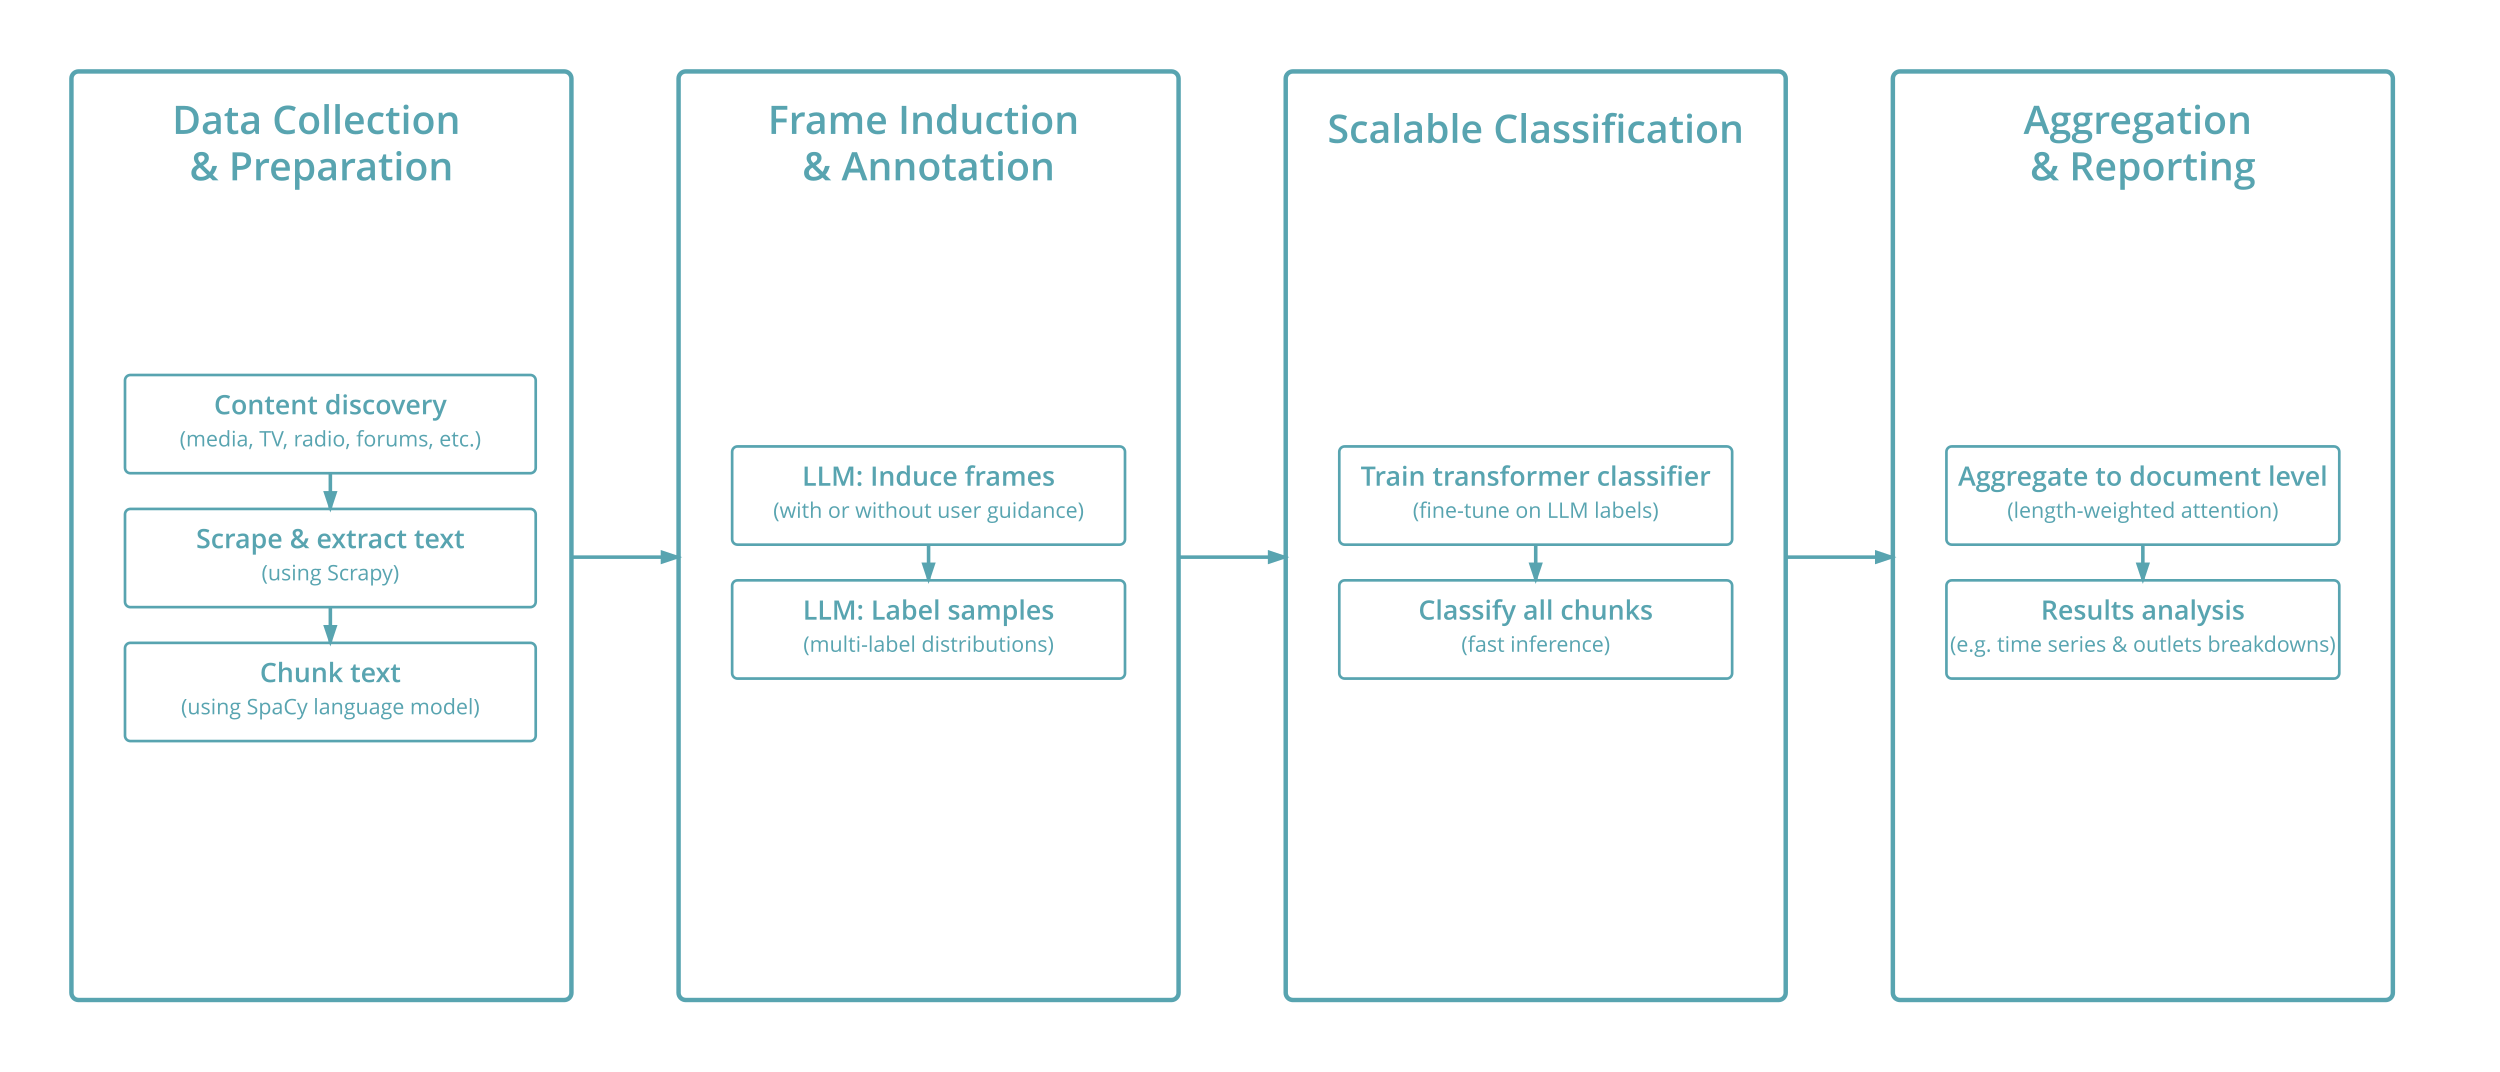
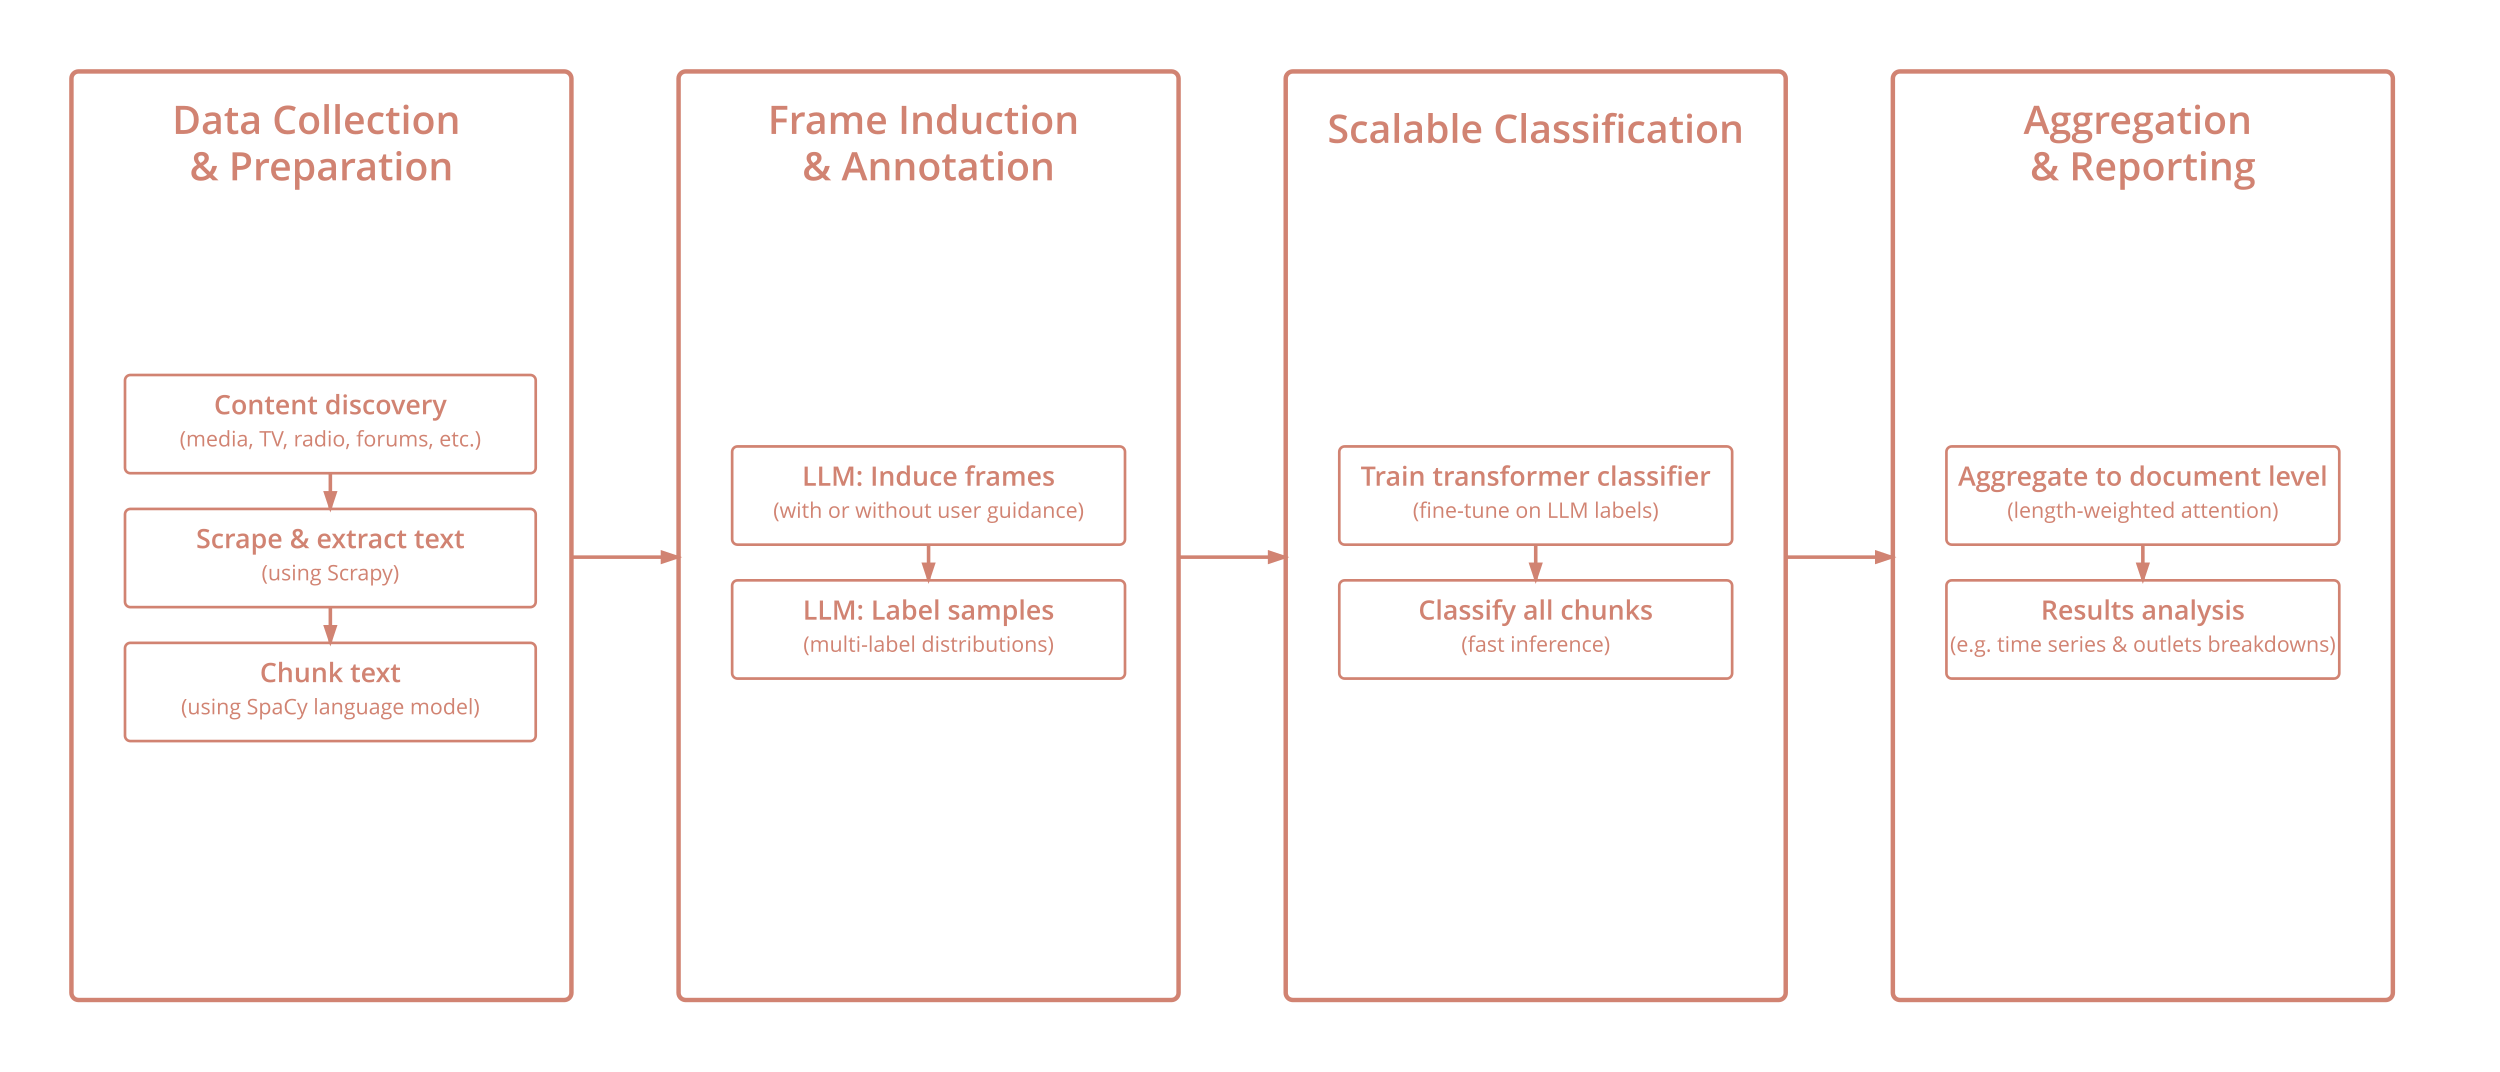
<svg xmlns="http://www.w3.org/2000/svg" viewBox="0 0 1400 600" style="font-family: 'Open Sans', Arial, sans-serif;">
  <defs>
    <marker id="arrowhead" markerWidth="6" markerHeight="6" refX="5" refY="2" orient="auto">
-       <polygon points="0 0, 6 2, 0 4" fill="#58a4b0" />
+       <polygon points="0 0, 6 2, 0 4" fill="#d18372" />
    </marker>
  </defs>
  <g id="phase1">
-     <rect x="40" y="40" width="280" height="520" rx="4" ry="4" fill="none" stroke="#58a4b0" stroke-width="2.5" />
-     <text x="180" y="75" text-anchor="middle" font-size="22" font-weight="600" fill="#58a4b0">
+     <rect x="40" y="40" width="280" height="520" rx="4" ry="4" fill="none" stroke="#d18372" stroke-width="2.5" />
+     <text x="180" y="75" text-anchor="middle" font-size="22" font-weight="600" fill="#d18372">
      <tspan x="180" dy="0">Data Collection</tspan>
      <tspan x="180" dy="26">&amp; Preparation</tspan>
    </text>
-     <rect x="70" y="210" width="230" height="55" rx="3" ry="3" fill="none" stroke="#58a4b0" stroke-width="1.5" />
-     <text x="185" y="232" text-anchor="middle" font-size="15" font-weight="600" fill="#58a4b0">
+     <rect x="70" y="210" width="230" height="55" rx="3" ry="3" fill="none" stroke="#d18372" stroke-width="1.5" />
+     <text x="185" y="232" text-anchor="middle" font-size="15" font-weight="600" fill="#d18372">
      Content discovery
    </text>
-     <text x="185" y="250" text-anchor="middle" font-size="12" fill="#58a4b0">
+     <text x="185" y="250" text-anchor="middle" font-size="12" fill="#d18372">
      (media, TV, radio, forums, etc.)
    </text>
-     <rect x="70" y="285" width="230" height="55" rx="3" ry="3" fill="none" stroke="#58a4b0" stroke-width="1.5" />
-     <text x="185" y="307" text-anchor="middle" font-size="15" font-weight="600" fill="#58a4b0">
+     <rect x="70" y="285" width="230" height="55" rx="3" ry="3" fill="none" stroke="#d18372" stroke-width="1.5" />
+     <text x="185" y="307" text-anchor="middle" font-size="15" font-weight="600" fill="#d18372">
      Scrape &amp; extract text
    </text>
-     <text x="185" y="325" text-anchor="middle" font-size="12" fill="#58a4b0">
+     <text x="185" y="325" text-anchor="middle" font-size="12" fill="#d18372">
      (using Scrapy)
    </text>
-     <rect x="70" y="360" width="230" height="55" rx="3" ry="3" fill="none" stroke="#58a4b0" stroke-width="1.5" />
-     <text x="185" y="382" text-anchor="middle" font-size="15" font-weight="600" fill="#58a4b0">
+     <rect x="70" y="360" width="230" height="55" rx="3" ry="3" fill="none" stroke="#d18372" stroke-width="1.5" />
+     <text x="185" y="382" text-anchor="middle" font-size="15" font-weight="600" fill="#d18372">
      Chunk text
    </text>
-     <text x="185" y="400" text-anchor="middle" font-size="12" fill="#58a4b0">
+     <text x="185" y="400" text-anchor="middle" font-size="12" fill="#d18372">
      (using SpaCy language model)
    </text>
-     <line x1="185" y1="265" x2="185" y2="285" stroke="#58a4b0" stroke-width="2" marker-end="url(#arrowhead)" />
-     <line x1="185" y1="340" x2="185" y2="360" stroke="#58a4b0" stroke-width="2" marker-end="url(#arrowhead)" />
+     <line x1="185" y1="265" x2="185" y2="285" stroke="#d18372" stroke-width="2" marker-end="url(#arrowhead)" />
+     <line x1="185" y1="340" x2="185" y2="360" stroke="#d18372" stroke-width="2" marker-end="url(#arrowhead)" />
  </g>
  <g id="phase2">
-     <rect x="380" y="40" width="280" height="520" rx="4" ry="4" fill="none" stroke="#58a4b0" stroke-width="2.5" />
-     <text x="520" y="75" text-anchor="middle" font-size="22" font-weight="600" fill="#58a4b0">
+     <rect x="380" y="40" width="280" height="520" rx="4" ry="4" fill="none" stroke="#d18372" stroke-width="2.5" />
+     <text x="520" y="75" text-anchor="middle" font-size="22" font-weight="600" fill="#d18372">
      <tspan x="520" dy="0">Frame Induction</tspan>
      <tspan x="520" dy="26">&amp; Annotation</tspan>
    </text>
-     <rect x="410" y="250" width="220" height="55" rx="3" ry="3" fill="none" stroke="#58a4b0" stroke-width="1.5" />
-     <text x="520" y="272" text-anchor="middle" font-size="15" font-weight="600" fill="#58a4b0">
+     <rect x="410" y="250" width="220" height="55" rx="3" ry="3" fill="none" stroke="#d18372" stroke-width="1.5" />
+     <text x="520" y="272" text-anchor="middle" font-size="15" font-weight="600" fill="#d18372">
      LLM: Induce frames
    </text>
-     <text x="520" y="290" text-anchor="middle" font-size="12" fill="#58a4b0">
+     <text x="520" y="290" text-anchor="middle" font-size="12" fill="#d18372">
      (with or without user guidance)
    </text>
-     <rect x="410" y="325" width="220" height="55" rx="3" ry="3" fill="none" stroke="#58a4b0" stroke-width="1.5" />
-     <text x="520" y="347" text-anchor="middle" font-size="15" font-weight="600" fill="#58a4b0">
+     <rect x="410" y="325" width="220" height="55" rx="3" ry="3" fill="none" stroke="#d18372" stroke-width="1.5" />
+     <text x="520" y="347" text-anchor="middle" font-size="15" font-weight="600" fill="#d18372">
      LLM: Label samples
    </text>
-     <text x="520" y="365" text-anchor="middle" font-size="12" fill="#58a4b0">
+     <text x="520" y="365" text-anchor="middle" font-size="12" fill="#d18372">
      (multi-label distributions)
    </text>
-     <line x1="520" y1="305" x2="520" y2="325" stroke="#58a4b0" stroke-width="2" marker-end="url(#arrowhead)" />
+     <line x1="520" y1="305" x2="520" y2="325" stroke="#d18372" stroke-width="2" marker-end="url(#arrowhead)" />
  </g>
  <g id="phase3">
-     <rect x="720" y="40" width="280" height="520" rx="4" ry="4" fill="none" stroke="#58a4b0" stroke-width="2.5" />
-     <text x="860" y="80" text-anchor="middle" font-size="22" font-weight="600" fill="#58a4b0">
+     <rect x="720" y="40" width="280" height="520" rx="4" ry="4" fill="none" stroke="#d18372" stroke-width="2.5" />
+     <text x="860" y="80" text-anchor="middle" font-size="22" font-weight="600" fill="#d18372">
      Scalable Classification
    </text>
-     <rect x="750" y="250" width="220" height="55" rx="3" ry="3" fill="none" stroke="#58a4b0" stroke-width="1.5" />
-     <text x="860" y="272" text-anchor="middle" font-size="15" font-weight="600" fill="#58a4b0">
+     <rect x="750" y="250" width="220" height="55" rx="3" ry="3" fill="none" stroke="#d18372" stroke-width="1.5" />
+     <text x="860" y="272" text-anchor="middle" font-size="15" font-weight="600" fill="#d18372">
      Train transformer classifier
    </text>
-     <text x="860" y="290" text-anchor="middle" font-size="12" fill="#58a4b0">
+     <text x="860" y="290" text-anchor="middle" font-size="12" fill="#d18372">
      (fine-tune on LLM labels)
    </text>
-     <rect x="750" y="325" width="220" height="55" rx="3" ry="3" fill="none" stroke="#58a4b0" stroke-width="1.5" />
-     <text x="860" y="347" text-anchor="middle" font-size="15" font-weight="600" fill="#58a4b0">
+     <rect x="750" y="325" width="220" height="55" rx="3" ry="3" fill="none" stroke="#d18372" stroke-width="1.5" />
+     <text x="860" y="347" text-anchor="middle" font-size="15" font-weight="600" fill="#d18372">
      Classify all chunks
    </text>
-     <text x="860" y="365" text-anchor="middle" font-size="12" fill="#58a4b0">
+     <text x="860" y="365" text-anchor="middle" font-size="12" fill="#d18372">
      (fast inference)
    </text>
-     <line x1="860" y1="305" x2="860" y2="325" stroke="#58a4b0" stroke-width="2" marker-end="url(#arrowhead)" />
+     <line x1="860" y1="305" x2="860" y2="325" stroke="#d18372" stroke-width="2" marker-end="url(#arrowhead)" />
  </g>
  <g id="phase4">
-     <rect x="1060" y="40" width="280" height="520" rx="4" ry="4" fill="none" stroke="#58a4b0" stroke-width="2.5" />
-     <text x="1200" y="75" text-anchor="middle" font-size="22" font-weight="600" fill="#58a4b0">
+     <rect x="1060" y="40" width="280" height="520" rx="4" ry="4" fill="none" stroke="#d18372" stroke-width="2.5" />
+     <text x="1200" y="75" text-anchor="middle" font-size="22" font-weight="600" fill="#d18372">
      <tspan x="1200" dy="0">Aggregation</tspan>
      <tspan x="1200" dy="26">&amp; Reporting</tspan>
    </text>
-     <rect x="1090" y="250" width="220" height="55" rx="3" ry="3" fill="none" stroke="#58a4b0" stroke-width="1.5" />
-     <text x="1200" y="272" text-anchor="middle" font-size="15" font-weight="600" fill="#58a4b0">
+     <rect x="1090" y="250" width="220" height="55" rx="3" ry="3" fill="none" stroke="#d18372" stroke-width="1.5" />
+     <text x="1200" y="272" text-anchor="middle" font-size="15" font-weight="600" fill="#d18372">
      Aggregate to document level
    </text>
-     <text x="1200" y="290" text-anchor="middle" font-size="12" fill="#58a4b0">
+     <text x="1200" y="290" text-anchor="middle" font-size="12" fill="#d18372">
      (length-weighted attention)
    </text>
-     <rect x="1090" y="325" width="220" height="55" rx="3" ry="3" fill="none" stroke="#58a4b0" stroke-width="1.5" />
-     <text x="1200" y="347" text-anchor="middle" font-size="15" font-weight="600" fill="#58a4b0">
+     <rect x="1090" y="325" width="220" height="55" rx="3" ry="3" fill="none" stroke="#d18372" stroke-width="1.5" />
+     <text x="1200" y="347" text-anchor="middle" font-size="15" font-weight="600" fill="#d18372">
      Results analysis
    </text>
-     <text x="1200" y="365" text-anchor="middle" font-size="12" fill="#58a4b0">
+     <text x="1200" y="365" text-anchor="middle" font-size="12" fill="#d18372">
      (e.g. time series &amp; outlets breakdowns)
    </text>
-     <line x1="1200" y1="305" x2="1200" y2="325" stroke="#58a4b0" stroke-width="2" marker-end="url(#arrowhead)" />
+     <line x1="1200" y1="305" x2="1200" y2="325" stroke="#d18372" stroke-width="2" marker-end="url(#arrowhead)" />
  </g>
-   <line x1="320" y1="312" x2="380" y2="312" stroke="#58a4b0" stroke-width="2" marker-end="url(#arrowhead)" />
-   <line x1="660" y1="312" x2="720" y2="312" stroke="#58a4b0" stroke-width="2" marker-end="url(#arrowhead)" />
-   <line x1="1000" y1="312" x2="1060" y2="312" stroke="#58a4b0" stroke-width="2" marker-end="url(#arrowhead)" />
+   <line x1="320" y1="312" x2="380" y2="312" stroke="#d18372" stroke-width="2" marker-end="url(#arrowhead)" />
+   <line x1="660" y1="312" x2="720" y2="312" stroke="#d18372" stroke-width="2" marker-end="url(#arrowhead)" />
+   <line x1="1000" y1="312" x2="1060" y2="312" stroke="#d18372" stroke-width="2" marker-end="url(#arrowhead)" />
</svg>
